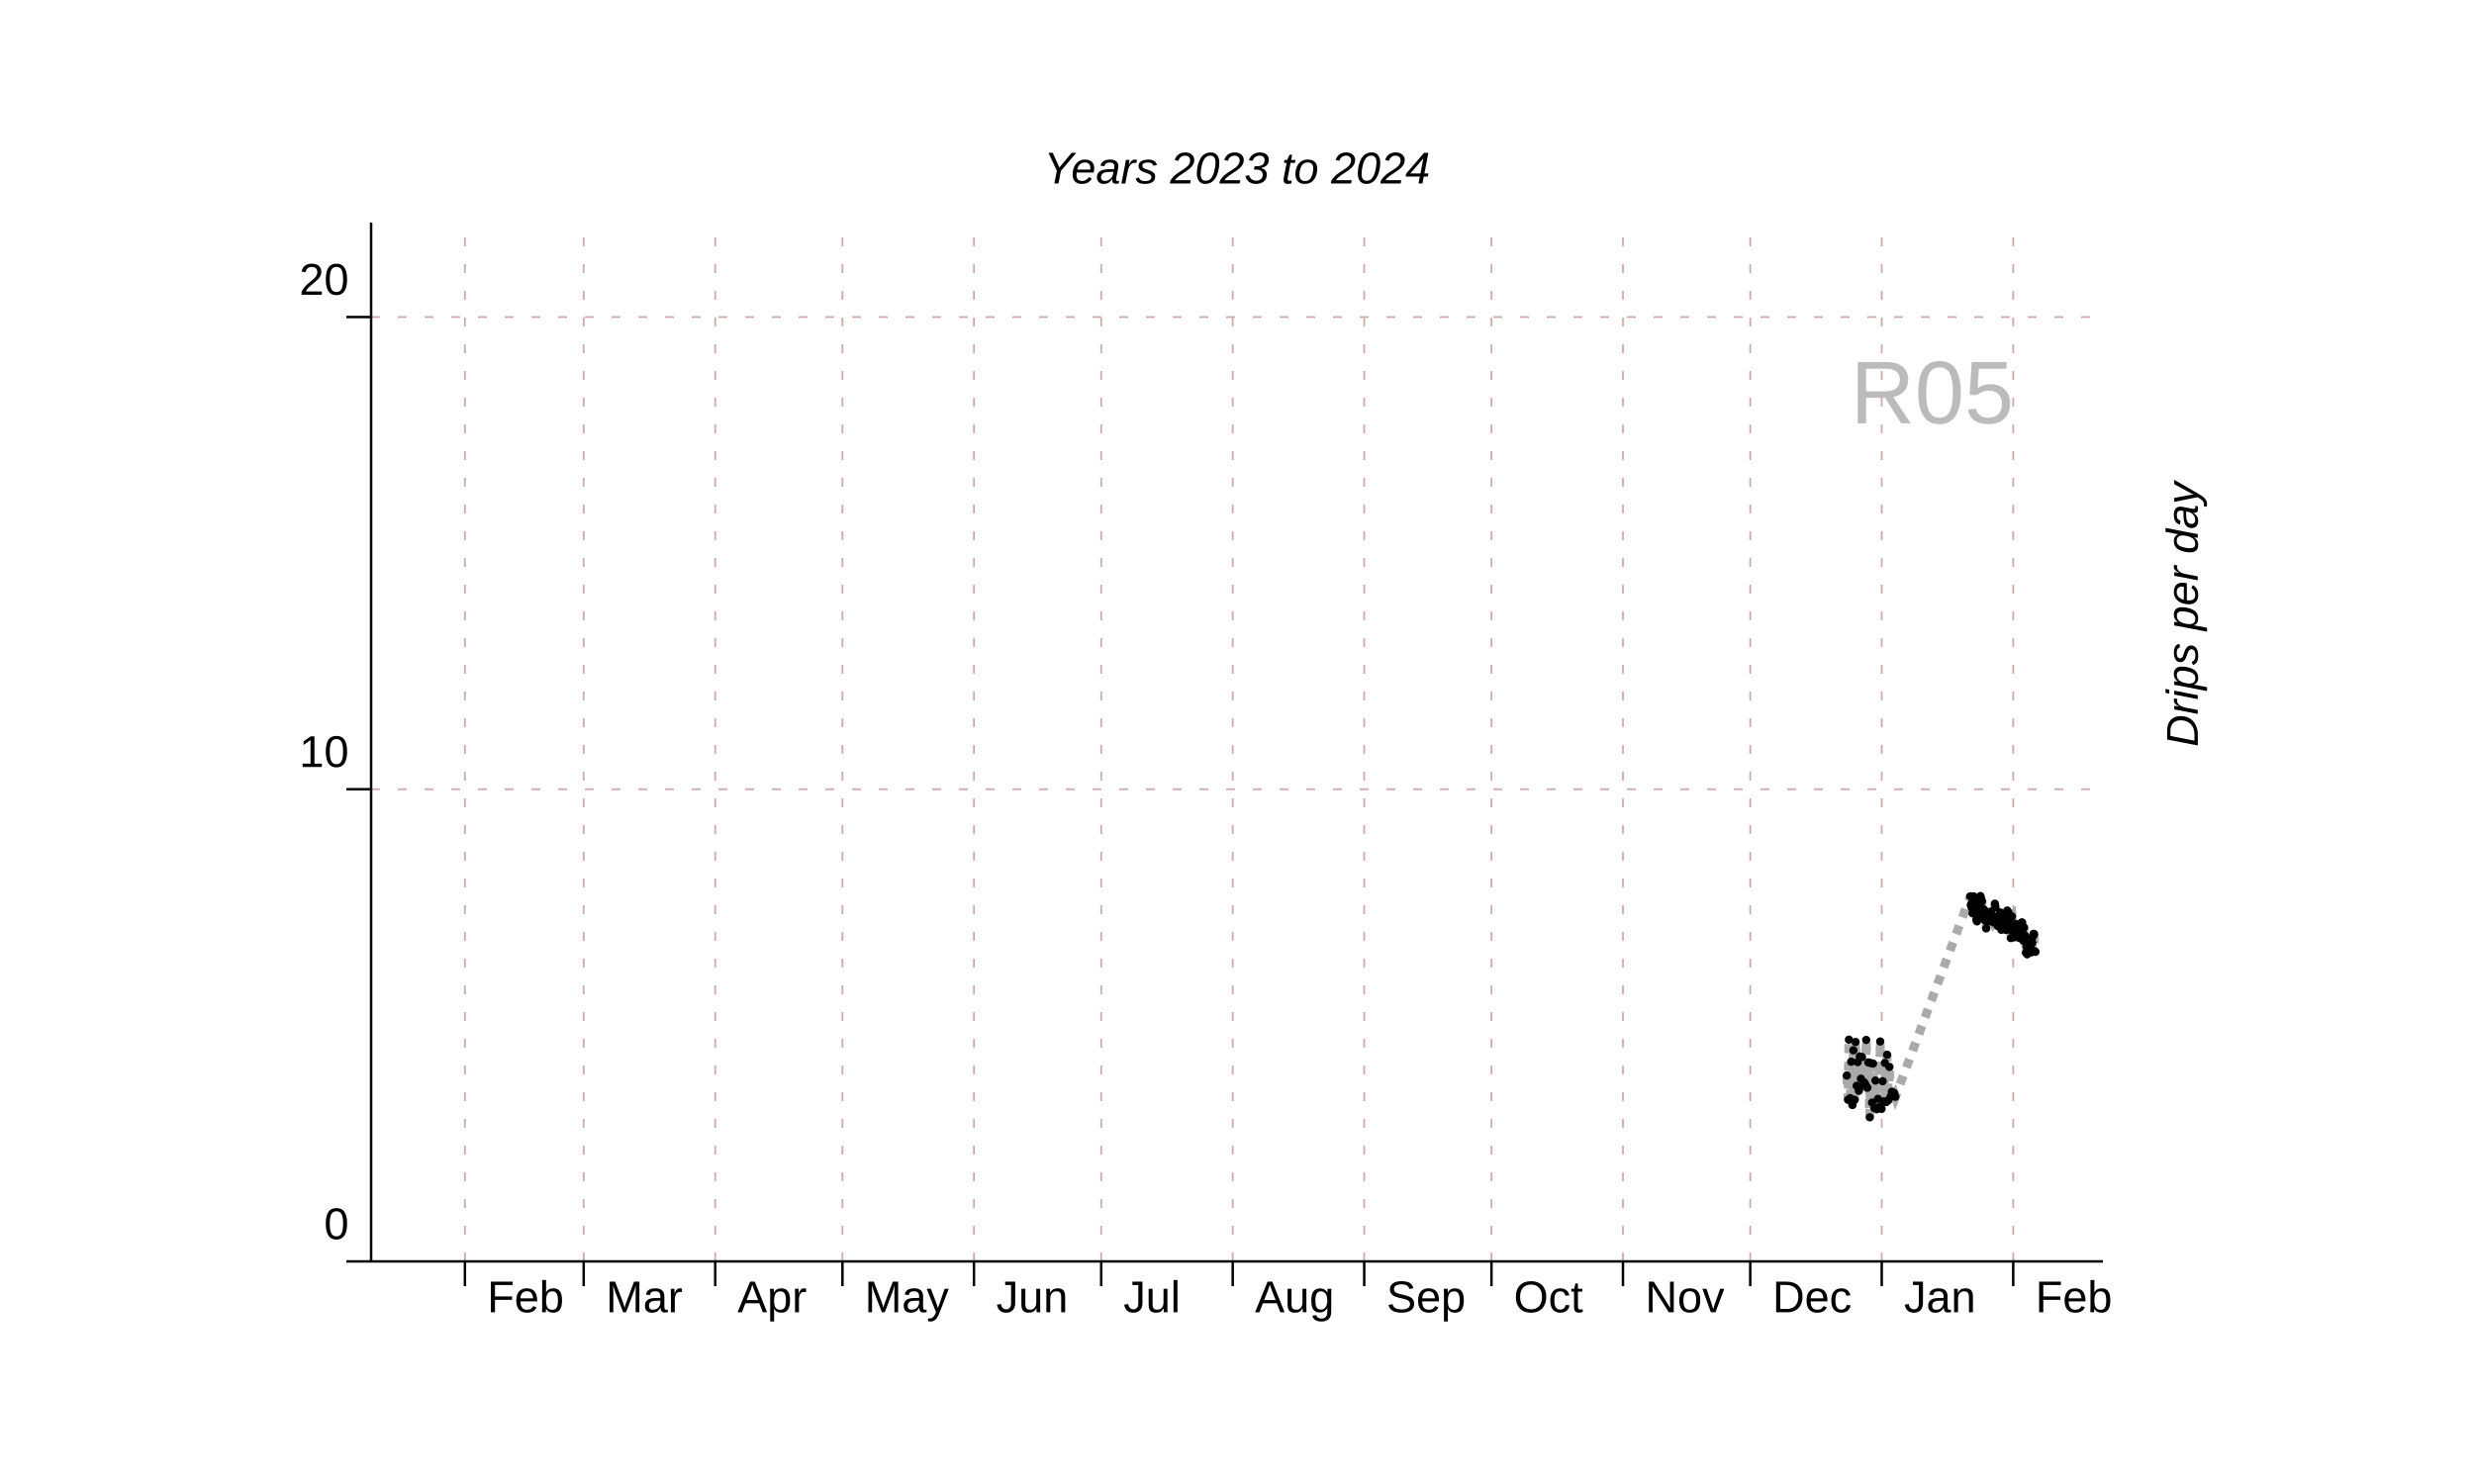
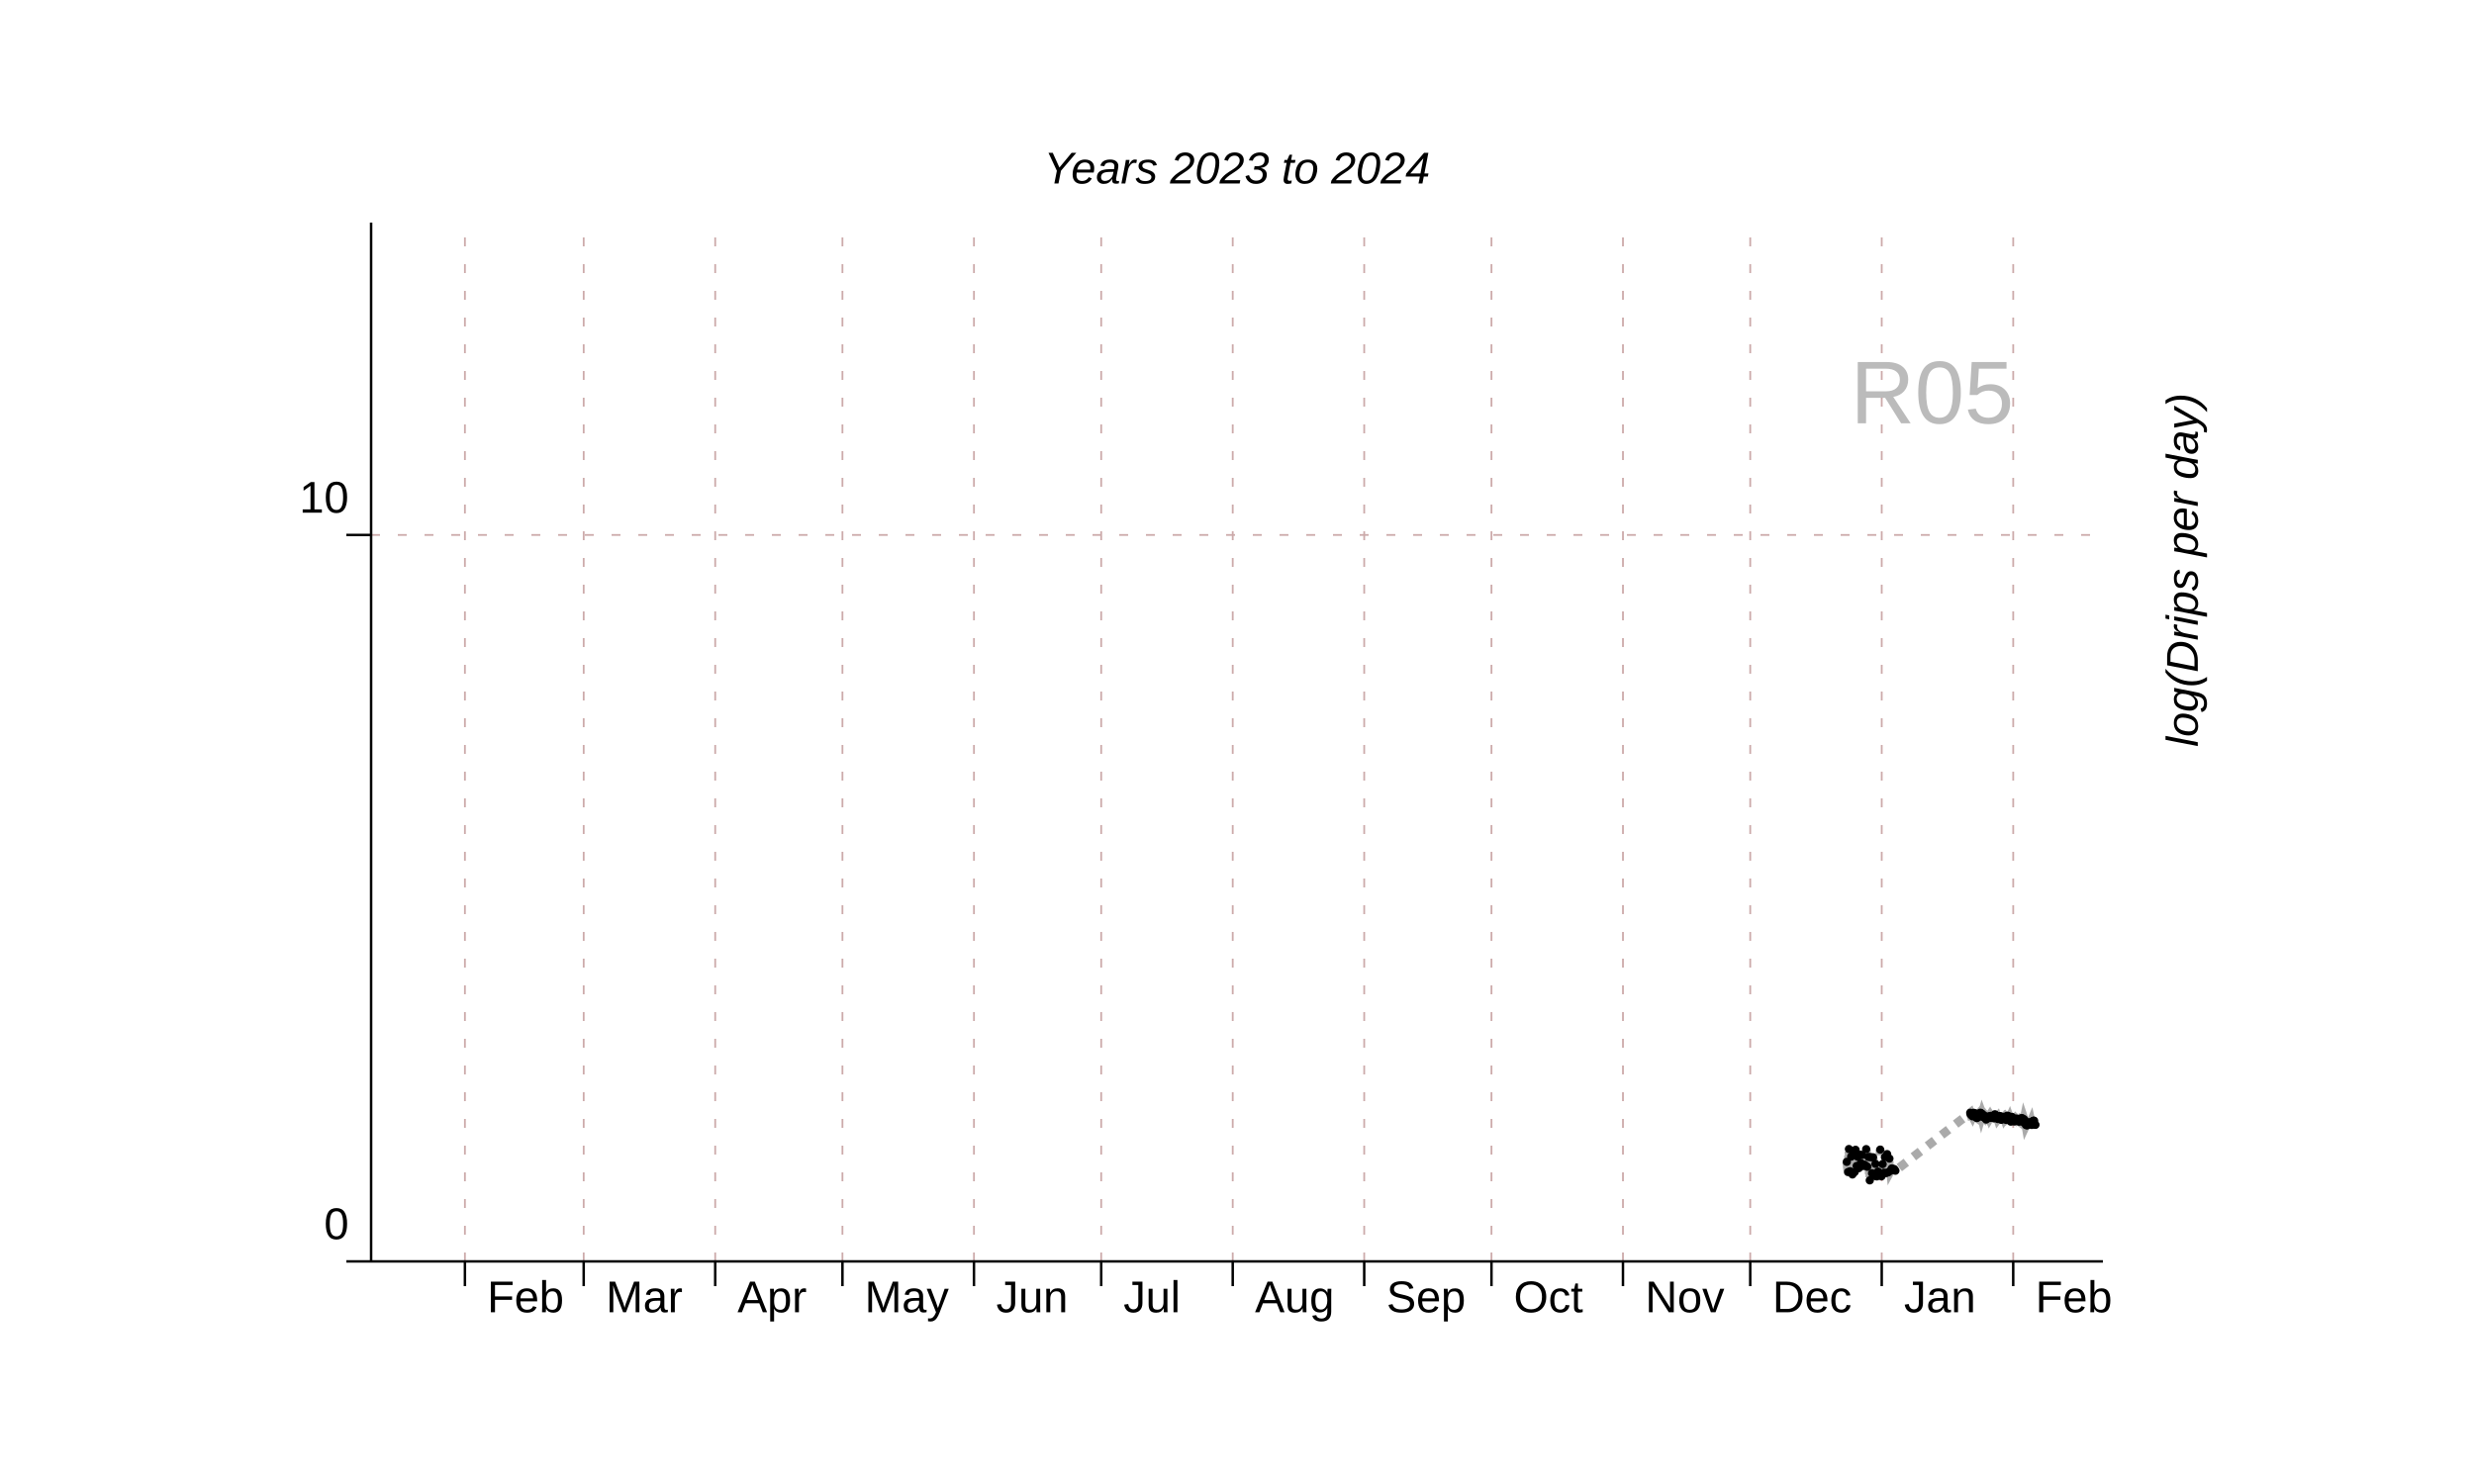
<svg xmlns="http://www.w3.org/2000/svg" version="1.1" viewBox="0 0 1000 600">
  <g>
    <g stroke-dasharray="3.6 7.2" stroke-width="0.72" stroke="#caa">
      <line x1="813.75" x2="813.75" y1="510.00" y2="90.00" />
      <line x1="760.60" x2="760.60" y1="510.00" y2="90.00" />
      <line x1="707.45" x2="707.45" y1="510.00" y2="90.00" />
      <line x1="656.01" x2="656.01" y1="510.00" y2="90.00" />
      <line x1="602.86" x2="602.86" y1="510.00" y2="90.00" />
      <line x1="551.42" x2="551.42" y1="510.00" y2="90.00" />
      <line x1="498.27" x2="498.27" y1="510.00" y2="90.00" />
      <line x1="445.11" x2="445.11" y1="510.00" y2="90.00" />
      <line x1="393.68" x2="393.68" y1="510.00" y2="90.00" />
      <line x1="340.52" x2="340.52" y1="510.00" y2="90.00" />
      <line x1="289.09" x2="289.09" y1="510.00" y2="90.00" />
      <line x1="235.93" x2="235.93" y1="510.00" y2="90.00" />
      <line x1="187.92" x2="187.92" y1="510.00" y2="90.00" />
      <line x1="150.00" x2="850.00" y1="510.00" y2="510.00" />
-       <line x1="150.00" x2="850.00" y1="319.09" y2="319.09" />
-       <line x1="150.00" x2="850.00" y1="128.18" y2="128.18" />
+       <line x1="150.00" x2="850.00" y1="216.29" y2="216.29" />
    </g>
    <g>
      <text dominant-baseline="hanging" dx="-36.0" dy="18.0" fill="#0004" font-family="Arial, sans-serif" font-size="36" stroke="none" text-anchor="end" x="850.00" y="128.18">R05</text>
    </g>
    <g>
      <text dominant-baseline="text-bottom" dy="-12.0" fill="black" font-family="Arial, sans-serif" font-size="18.0" font-style="italic" stroke="none" text-anchor="middle" x="500.00" y="90.00">Years 2023 to 2024</text>
    </g>
    <g>
-       <text dominant-baseline="central" dx="12.0" dy="12.0" fill="black" font-family="Arial, sans-serif" font-size="18.0" font-style="italic" stroke="none" text-anchor="middle" text-orientation="sideways" writing-mode="vertical-lr" x="850.00" y="300.00">Drips per day</text>
-     </g>
-     <polyline fill="none" points="746.48,434.85 746.98,444.67 747.35,420.35 747.84,443.98 748.25,429.25 748.77,446.79 749.15,424.66 749.65,444.67 750.02,421.28 750.48,439.00 750.89,429.42 751.36,441.04 751.76,427.15 752.20,436.12 752.60,427.37 753.06,438.95 753.51,437.63 753.97,438.41 754.33,420.46 754.80,439.77 755.21,429.55 755.77,451.75 756.18,429.82 756.69,445.78 757.10,430.01 757.62,448.00 758.07,436.89 758.60,448.48 759.10,444.28 759.63,447.58 759.99,421.08 760.52,448.34 760.97,437.14 761.48,445.29 761.89,429.76 762.40,445.61 762.79,426.43 763.29,444.86 763.71,431.35 764.20,443.37 764.67,441.40 765.16,442.48 765.64,441.95 766.13,443.44 796.37,362.40 796.60,365.97 796.83,365.40 797.05,367.02 797.29,369.26 797.52,366.73 797.74,362.40 797.96,363.99 798.19,368.61 798.42,367.00 798.65,363.78 798.88,371.73 799.12,372.53 799.35,367.15 799.58,365.91 799.81,370.52 800.04,363.95 800.27,368.60 800.49,362.28 800.71,363.25 800.94,368.20 801.17,364.38 801.40,367.38 801.63,370.06 801.87,371.24 802.10,367.92 802.34,372.19 802.57,371.08 802.81,375.39 803.05,371.29 803.29,372.68 803.52,370.95 803.76,371.00 803.99,369.33 804.23,372.47 804.46,370.58 804.70,368.57 804.93,370.23 805.17,371.79 805.40,370.56 805.64,372.33 805.88,372.99 806.12,372.65 806.34,365.37 806.57,366.79 806.81,370.99 807.04,372.29 807.28,371.00 807.52,374.40 807.76,372.91 808.00,372.76 808.23,369.41 808.46,368.90 808.70,373.46 808.95,375.92 809.19,373.82 809.43,374.03 809.66,371.25 809.90,370.31 810.14,373.35 810.38,371.48 810.61,372.72 810.86,376.01 811.10,375.24 811.33,368.14 811.57,370.46 811.80,368.85 812.04,375.22 812.28,372.73 812.52,375.92 812.77,379.28 813.01,370.75 813.24,370.49 813.49,375.01 813.73,375.65 813.97,374.42 814.22,378.98 814.47,377.19 814.71,375.66 814.95,373.56 815.19,374.61 815.44,376.51 815.68,375.76 815.93,378.41 816.18,379.22 816.42,374.06 816.66,375.03 816.91,374.33 817.14,373.02 817.38,373.00 817.63,377.44 817.88,380.38 818.13,375.00 818.37,378.29 818.62,378.40 818.88,385.18 819.14,382.75 819.41,385.84 819.67,384.78 819.92,381.10 820.18,383.49 820.44,382.34 820.69,382.31 820.94,379.69 821.21,385.01 821.46,381.16 821.71,378.59 821.96,377.55 822.20,377.67 822.46,384.58 822.73,384.84" stroke-dasharray="3.6 3.6" stroke-width="3.6" stroke="#aaa" />
-     <g>
-       <circle cx="746.48" cy="434.85" r="1.667" />
-       <circle cx="746.98" cy="444.67" r="1.667" />
-       <circle cx="747.35" cy="420.35" r="1.667" />
-       <circle cx="747.84" cy="443.98" r="1.667" />
-       <circle cx="748.25" cy="429.25" r="1.667" />
-       <circle cx="748.77" cy="446.79" r="1.667" />
-       <circle cx="749.15" cy="424.66" r="1.667" />
-       <circle cx="749.65" cy="444.67" r="1.667" />
-       <circle cx="750.02" cy="421.28" r="1.667" />
-       <circle cx="750.48" cy="439.00" r="1.667" />
-       <circle cx="750.89" cy="429.42" r="1.667" />
-       <circle cx="751.36" cy="441.04" r="1.667" />
-       <circle cx="751.76" cy="427.15" r="1.667" />
-       <circle cx="752.20" cy="436.12" r="1.667" />
-       <circle cx="752.60" cy="427.37" r="1.667" />
-       <circle cx="753.06" cy="438.95" r="1.667" />
-       <circle cx="753.51" cy="437.63" r="1.667" />
-       <circle cx="753.97" cy="438.41" r="1.667" />
-       <circle cx="754.33" cy="420.46" r="1.667" />
-       <circle cx="754.80" cy="439.77" r="1.667" />
-       <circle cx="755.21" cy="429.55" r="1.667" />
-       <circle cx="755.77" cy="451.75" r="1.667" />
-       <circle cx="756.18" cy="429.82" r="1.667" />
-       <circle cx="756.69" cy="445.78" r="1.667" />
-       <circle cx="757.10" cy="430.01" r="1.667" />
-       <circle cx="757.62" cy="448.00" r="1.667" />
-       <circle cx="758.07" cy="436.89" r="1.667" />
-       <circle cx="758.60" cy="448.48" r="1.667" />
-       <circle cx="759.10" cy="444.28" r="1.667" />
-       <circle cx="759.63" cy="447.58" r="1.667" />
-       <circle cx="759.99" cy="421.08" r="1.667" />
-       <circle cx="760.52" cy="448.34" r="1.667" />
-       <circle cx="760.97" cy="437.14" r="1.667" />
-       <circle cx="761.48" cy="445.29" r="1.667" />
-       <circle cx="761.89" cy="429.76" r="1.667" />
-       <circle cx="762.40" cy="445.61" r="1.667" />
-       <circle cx="762.79" cy="426.43" r="1.667" />
-       <circle cx="763.29" cy="444.86" r="1.667" />
-       <circle cx="763.71" cy="431.35" r="1.667" />
-       <circle cx="764.20" cy="443.37" r="1.667" />
-       <circle cx="764.67" cy="441.40" r="1.667" />
-       <circle cx="765.16" cy="442.48" r="1.667" />
-       <circle cx="765.64" cy="441.95" r="1.667" />
-       <circle cx="766.13" cy="443.44" r="1.667" />
-       <circle cx="796.37" cy="362.40" r="1.667" />
-       <circle cx="796.60" cy="365.97" r="1.667" />
-       <circle cx="796.83" cy="365.40" r="1.667" />
-       <circle cx="797.05" cy="367.02" r="1.667" />
-       <circle cx="797.29" cy="369.26" r="1.667" />
-       <circle cx="797.52" cy="366.73" r="1.667" />
-       <circle cx="797.74" cy="362.40" r="1.667" />
-       <circle cx="797.96" cy="363.99" r="1.667" />
-       <circle cx="798.19" cy="368.61" r="1.667" />
-       <circle cx="798.42" cy="367.00" r="1.667" />
-       <circle cx="798.65" cy="363.78" r="1.667" />
-       <circle cx="798.88" cy="371.73" r="1.667" />
-       <circle cx="799.12" cy="372.53" r="1.667" />
-       <circle cx="799.35" cy="367.15" r="1.667" />
-       <circle cx="799.58" cy="365.91" r="1.667" />
-       <circle cx="799.81" cy="370.52" r="1.667" />
-       <circle cx="800.04" cy="363.95" r="1.667" />
-       <circle cx="800.27" cy="368.60" r="1.667" />
-       <circle cx="800.49" cy="362.28" r="1.667" />
-       <circle cx="800.71" cy="363.25" r="1.667" />
-       <circle cx="800.94" cy="368.20" r="1.667" />
-       <circle cx="801.17" cy="364.38" r="1.667" />
-       <circle cx="801.40" cy="367.38" r="1.667" />
-       <circle cx="801.63" cy="370.06" r="1.667" />
-       <circle cx="801.87" cy="371.24" r="1.667" />
-       <circle cx="802.10" cy="367.92" r="1.667" />
-       <circle cx="802.34" cy="372.19" r="1.667" />
-       <circle cx="802.57" cy="371.08" r="1.667" />
-       <circle cx="802.81" cy="375.39" r="1.667" />
-       <circle cx="803.05" cy="371.29" r="1.667" />
-       <circle cx="803.29" cy="372.68" r="1.667" />
-       <circle cx="803.52" cy="370.95" r="1.667" />
-       <circle cx="803.76" cy="371.00" r="1.667" />
-       <circle cx="803.99" cy="369.33" r="1.667" />
-       <circle cx="804.23" cy="372.47" r="1.667" />
-       <circle cx="804.46" cy="370.58" r="1.667" />
-       <circle cx="804.70" cy="368.57" r="1.667" />
-       <circle cx="804.93" cy="370.23" r="1.667" />
-       <circle cx="805.17" cy="371.79" r="1.667" />
-       <circle cx="805.40" cy="370.56" r="1.667" />
-       <circle cx="805.64" cy="372.33" r="1.667" />
-       <circle cx="805.88" cy="372.99" r="1.667" />
-       <circle cx="806.12" cy="372.65" r="1.667" />
-       <circle cx="806.34" cy="365.37" r="1.667" />
-       <circle cx="806.57" cy="366.79" r="1.667" />
-       <circle cx="806.81" cy="370.99" r="1.667" />
-       <circle cx="807.04" cy="372.29" r="1.667" />
-       <circle cx="807.28" cy="371.00" r="1.667" />
-       <circle cx="807.52" cy="374.40" r="1.667" />
-       <circle cx="807.76" cy="372.91" r="1.667" />
-       <circle cx="808.00" cy="372.76" r="1.667" />
-       <circle cx="808.23" cy="369.41" r="1.667" />
-       <circle cx="808.46" cy="368.90" r="1.667" />
-       <circle cx="808.70" cy="373.46" r="1.667" />
-       <circle cx="808.95" cy="375.92" r="1.667" />
-       <circle cx="809.19" cy="373.82" r="1.667" />
-       <circle cx="809.43" cy="374.03" r="1.667" />
-       <circle cx="809.66" cy="371.25" r="1.667" />
-       <circle cx="809.90" cy="370.31" r="1.667" />
-       <circle cx="810.14" cy="373.35" r="1.667" />
-       <circle cx="810.38" cy="371.48" r="1.667" />
-       <circle cx="810.61" cy="372.72" r="1.667" />
-       <circle cx="810.86" cy="376.01" r="1.667" />
-       <circle cx="811.10" cy="375.24" r="1.667" />
-       <circle cx="811.33" cy="368.14" r="1.667" />
-       <circle cx="811.57" cy="370.46" r="1.667" />
-       <circle cx="811.80" cy="368.85" r="1.667" />
-       <circle cx="812.04" cy="375.22" r="1.667" />
-       <circle cx="812.28" cy="372.73" r="1.667" />
-       <circle cx="812.52" cy="375.92" r="1.667" />
-       <circle cx="812.77" cy="379.28" r="1.667" />
-       <circle cx="813.01" cy="370.75" r="1.667" />
-       <circle cx="813.24" cy="370.49" r="1.667" />
-       <circle cx="813.49" cy="375.01" r="1.667" />
-       <circle cx="813.73" cy="375.65" r="1.667" />
-       <circle cx="813.97" cy="374.42" r="1.667" />
-       <circle cx="814.22" cy="378.98" r="1.667" />
-       <circle cx="814.47" cy="377.19" r="1.667" />
-       <circle cx="814.71" cy="375.66" r="1.667" />
-       <circle cx="814.95" cy="373.56" r="1.667" />
-       <circle cx="815.19" cy="374.61" r="1.667" />
-       <circle cx="815.44" cy="376.51" r="1.667" />
-       <circle cx="815.68" cy="375.76" r="1.667" />
-       <circle cx="815.93" cy="378.41" r="1.667" />
-       <circle cx="816.18" cy="379.22" r="1.667" />
-       <circle cx="816.42" cy="374.06" r="1.667" />
-       <circle cx="816.66" cy="375.03" r="1.667" />
-       <circle cx="816.91" cy="374.33" r="1.667" />
-       <circle cx="817.14" cy="373.02" r="1.667" />
-       <circle cx="817.38" cy="373.00" r="1.667" />
-       <circle cx="817.63" cy="377.44" r="1.667" />
-       <circle cx="817.88" cy="380.38" r="1.667" />
-       <circle cx="818.13" cy="375.00" r="1.667" />
-       <circle cx="818.37" cy="378.29" r="1.667" />
-       <circle cx="818.62" cy="378.40" r="1.667" />
-       <circle cx="818.88" cy="385.18" r="1.667" />
-       <circle cx="819.14" cy="382.75" r="1.667" />
-       <circle cx="819.41" cy="385.84" r="1.667" />
-       <circle cx="819.67" cy="384.78" r="1.667" />
-       <circle cx="819.92" cy="381.10" r="1.667" />
-       <circle cx="820.18" cy="383.49" r="1.667" />
-       <circle cx="820.44" cy="382.34" r="1.667" />
-       <circle cx="820.69" cy="382.31" r="1.667" />
-       <circle cx="820.94" cy="379.69" r="1.667" />
-       <circle cx="821.21" cy="385.01" r="1.667" />
-       <circle cx="821.46" cy="381.16" r="1.667" />
-       <circle cx="821.71" cy="378.59" r="1.667" />
-       <circle cx="821.96" cy="377.55" r="1.667" />
-       <circle cx="822.20" cy="377.67" r="1.667" />
-       <circle cx="822.46" cy="384.58" r="1.667" />
-       <circle cx="822.73" cy="384.84" r="1.667" />
+       <text dominant-baseline="central" dx="12.0" dy="12.0" fill="black" font-family="Arial, sans-serif" font-size="18.0" font-style="italic" stroke="none" text-anchor="middle" text-orientation="sideways" writing-mode="vertical-lr" x="850.00" y="300.00">log(Drips per day)</text>
+     </g>
+     <polyline fill="none" points="746.48,469.75 746.98,473.87 747.35,464.57 747.84,473.56 748.25,467.64 748.77,474.84 749.15,466.02 749.65,473.87 750.02,464.88 750.48,471.42 750.89,467.71 751.36,472.28 751.76,466.89 752.20,470.26 752.60,466.97 753.06,471.40 753.51,470.86 753.97,471.18 754.33,464.61 754.80,471.74 755.21,467.75 755.77,477.23 756.18,467.85 756.69,474.37 757.10,467.92 757.62,475.40 758.07,470.56 758.60,475.63 759.10,473.69 759.63,475.21 759.99,464.81 760.52,475.57 760.97,470.66 761.48,474.15 761.89,467.83 762.40,474.29 762.79,466.63 763.29,473.95 763.71,468.42 764.20,473.29 764.67,472.43 765.16,472.90 765.64,472.67 766.13,473.32 796.37,449.93 796.60,450.65 796.83,450.53 797.05,450.86 797.29,451.33 797.52,450.80 797.74,449.93 797.96,450.25 798.19,451.19 798.42,450.86 798.65,450.21 798.88,451.85 799.12,452.02 799.35,450.89 799.58,450.63 799.81,451.59 800.04,450.24 800.27,451.19 800.49,449.90 800.71,450.10 800.94,451.11 801.17,450.32 801.40,450.94 801.63,451.49 801.87,451.74 802.10,451.05 802.34,451.94 802.57,451.71 802.81,452.64 803.05,451.75 803.29,452.05 803.52,451.68 803.76,451.69 803.99,451.34 804.23,452.00 804.46,451.60 804.70,451.18 804.93,451.53 805.17,451.86 805.40,451.60 805.64,451.97 805.88,452.12 806.12,452.04 806.34,450.53 806.57,450.82 806.81,451.69 807.04,451.97 807.28,451.69 807.52,452.42 807.76,452.10 808.00,452.07 808.23,451.36 808.46,451.25 808.70,452.22 808.95,452.75 809.19,452.29 809.43,452.34 809.66,451.74 809.90,451.55 810.14,452.19 810.38,451.79 810.61,452.06 810.86,452.77 811.10,452.60 811.33,451.09 811.57,451.58 811.80,451.24 812.04,452.60 812.28,452.06 812.52,452.75 812.77,453.49 813.01,451.64 813.24,451.58 813.49,452.55 813.73,452.69 813.97,452.42 814.22,453.43 814.47,453.03 814.71,452.69 814.95,452.24 815.19,452.46 815.44,452.88 815.68,452.71 815.93,453.30 816.18,453.48 816.42,452.35 816.66,452.56 816.91,452.40 817.14,452.12 817.38,452.12 817.63,453.08 817.88,453.74 818.13,452.55 818.37,453.27 818.62,453.30 818.88,454.85 819.14,454.28 819.41,455.01 819.67,454.76 819.92,453.91 820.18,454.46 820.44,454.19 820.69,454.19 820.94,453.59 821.21,454.81 821.46,453.92 821.71,453.34 821.96,453.11 822.20,453.14 822.46,454.71 822.73,454.77" stroke-dasharray="3.6 3.6" stroke-width="3.6" stroke="#aaa" />
+     <g>
+       <circle cx="746.48" cy="469.75" r="1.667" />
+       <circle cx="746.98" cy="473.87" r="1.667" />
+       <circle cx="747.35" cy="464.57" r="1.667" />
+       <circle cx="747.84" cy="473.56" r="1.667" />
+       <circle cx="748.25" cy="467.64" r="1.667" />
+       <circle cx="748.77" cy="474.84" r="1.667" />
+       <circle cx="749.15" cy="466.02" r="1.667" />
+       <circle cx="749.65" cy="473.87" r="1.667" />
+       <circle cx="750.02" cy="464.88" r="1.667" />
+       <circle cx="750.48" cy="471.42" r="1.667" />
+       <circle cx="750.89" cy="467.71" r="1.667" />
+       <circle cx="751.36" cy="472.28" r="1.667" />
+       <circle cx="751.76" cy="466.89" r="1.667" />
+       <circle cx="752.20" cy="470.26" r="1.667" />
+       <circle cx="752.60" cy="466.97" r="1.667" />
+       <circle cx="753.06" cy="471.40" r="1.667" />
+       <circle cx="753.51" cy="470.86" r="1.667" />
+       <circle cx="753.97" cy="471.18" r="1.667" />
+       <circle cx="754.33" cy="464.61" r="1.667" />
+       <circle cx="754.80" cy="471.74" r="1.667" />
+       <circle cx="755.21" cy="467.75" r="1.667" />
+       <circle cx="755.77" cy="477.23" r="1.667" />
+       <circle cx="756.18" cy="467.85" r="1.667" />
+       <circle cx="756.69" cy="474.37" r="1.667" />
+       <circle cx="757.10" cy="467.92" r="1.667" />
+       <circle cx="757.62" cy="475.40" r="1.667" />
+       <circle cx="758.07" cy="470.56" r="1.667" />
+       <circle cx="758.60" cy="475.63" r="1.667" />
+       <circle cx="759.10" cy="473.69" r="1.667" />
+       <circle cx="759.63" cy="475.21" r="1.667" />
+       <circle cx="759.99" cy="464.81" r="1.667" />
+       <circle cx="760.52" cy="475.57" r="1.667" />
+       <circle cx="760.97" cy="470.66" r="1.667" />
+       <circle cx="761.48" cy="474.15" r="1.667" />
+       <circle cx="761.89" cy="467.83" r="1.667" />
+       <circle cx="762.40" cy="474.29" r="1.667" />
+       <circle cx="762.79" cy="466.63" r="1.667" />
+       <circle cx="763.29" cy="473.95" r="1.667" />
+       <circle cx="763.71" cy="468.42" r="1.667" />
+       <circle cx="764.20" cy="473.29" r="1.667" />
+       <circle cx="764.67" cy="472.43" r="1.667" />
+       <circle cx="765.16" cy="472.90" r="1.667" />
+       <circle cx="765.64" cy="472.67" r="1.667" />
+       <circle cx="766.13" cy="473.32" r="1.667" />
+       <circle cx="796.37" cy="449.93" r="1.667" />
+       <circle cx="796.60" cy="450.65" r="1.667" />
+       <circle cx="796.83" cy="450.53" r="1.667" />
+       <circle cx="797.05" cy="450.86" r="1.667" />
+       <circle cx="797.29" cy="451.33" r="1.667" />
+       <circle cx="797.52" cy="450.80" r="1.667" />
+       <circle cx="797.74" cy="449.93" r="1.667" />
+       <circle cx="797.96" cy="450.25" r="1.667" />
+       <circle cx="798.19" cy="451.19" r="1.667" />
+       <circle cx="798.42" cy="450.86" r="1.667" />
+       <circle cx="798.65" cy="450.21" r="1.667" />
+       <circle cx="798.88" cy="451.85" r="1.667" />
+       <circle cx="799.12" cy="452.02" r="1.667" />
+       <circle cx="799.35" cy="450.89" r="1.667" />
+       <circle cx="799.58" cy="450.63" r="1.667" />
+       <circle cx="799.81" cy="451.59" r="1.667" />
+       <circle cx="800.04" cy="450.24" r="1.667" />
+       <circle cx="800.27" cy="451.19" r="1.667" />
+       <circle cx="800.49" cy="449.90" r="1.667" />
+       <circle cx="800.71" cy="450.10" r="1.667" />
+       <circle cx="800.94" cy="451.11" r="1.667" />
+       <circle cx="801.17" cy="450.32" r="1.667" />
+       <circle cx="801.40" cy="450.94" r="1.667" />
+       <circle cx="801.63" cy="451.49" r="1.667" />
+       <circle cx="801.87" cy="451.74" r="1.667" />
+       <circle cx="802.10" cy="451.05" r="1.667" />
+       <circle cx="802.34" cy="451.94" r="1.667" />
+       <circle cx="802.57" cy="451.71" r="1.667" />
+       <circle cx="802.81" cy="452.64" r="1.667" />
+       <circle cx="803.05" cy="451.75" r="1.667" />
+       <circle cx="803.29" cy="452.05" r="1.667" />
+       <circle cx="803.52" cy="451.68" r="1.667" />
+       <circle cx="803.76" cy="451.69" r="1.667" />
+       <circle cx="803.99" cy="451.34" r="1.667" />
+       <circle cx="804.23" cy="452.00" r="1.667" />
+       <circle cx="804.46" cy="451.60" r="1.667" />
+       <circle cx="804.70" cy="451.18" r="1.667" />
+       <circle cx="804.93" cy="451.53" r="1.667" />
+       <circle cx="805.17" cy="451.86" r="1.667" />
+       <circle cx="805.40" cy="451.60" r="1.667" />
+       <circle cx="805.64" cy="451.97" r="1.667" />
+       <circle cx="805.88" cy="452.12" r="1.667" />
+       <circle cx="806.12" cy="452.04" r="1.667" />
+       <circle cx="806.34" cy="450.53" r="1.667" />
+       <circle cx="806.57" cy="450.82" r="1.667" />
+       <circle cx="806.81" cy="451.69" r="1.667" />
+       <circle cx="807.04" cy="451.97" r="1.667" />
+       <circle cx="807.28" cy="451.69" r="1.667" />
+       <circle cx="807.52" cy="452.42" r="1.667" />
+       <circle cx="807.76" cy="452.10" r="1.667" />
+       <circle cx="808.00" cy="452.07" r="1.667" />
+       <circle cx="808.23" cy="451.36" r="1.667" />
+       <circle cx="808.46" cy="451.25" r="1.667" />
+       <circle cx="808.70" cy="452.22" r="1.667" />
+       <circle cx="808.95" cy="452.75" r="1.667" />
+       <circle cx="809.19" cy="452.29" r="1.667" />
+       <circle cx="809.43" cy="452.34" r="1.667" />
+       <circle cx="809.66" cy="451.74" r="1.667" />
+       <circle cx="809.90" cy="451.55" r="1.667" />
+       <circle cx="810.14" cy="452.19" r="1.667" />
+       <circle cx="810.38" cy="451.79" r="1.667" />
+       <circle cx="810.61" cy="452.06" r="1.667" />
+       <circle cx="810.86" cy="452.77" r="1.667" />
+       <circle cx="811.10" cy="452.60" r="1.667" />
+       <circle cx="811.33" cy="451.09" r="1.667" />
+       <circle cx="811.57" cy="451.58" r="1.667" />
+       <circle cx="811.80" cy="451.24" r="1.667" />
+       <circle cx="812.04" cy="452.60" r="1.667" />
+       <circle cx="812.28" cy="452.06" r="1.667" />
+       <circle cx="812.52" cy="452.75" r="1.667" />
+       <circle cx="812.77" cy="453.49" r="1.667" />
+       <circle cx="813.01" cy="451.64" r="1.667" />
+       <circle cx="813.24" cy="451.58" r="1.667" />
+       <circle cx="813.49" cy="452.55" r="1.667" />
+       <circle cx="813.73" cy="452.69" r="1.667" />
+       <circle cx="813.97" cy="452.42" r="1.667" />
+       <circle cx="814.22" cy="453.43" r="1.667" />
+       <circle cx="814.47" cy="453.03" r="1.667" />
+       <circle cx="814.71" cy="452.69" r="1.667" />
+       <circle cx="814.95" cy="452.24" r="1.667" />
+       <circle cx="815.19" cy="452.46" r="1.667" />
+       <circle cx="815.44" cy="452.88" r="1.667" />
+       <circle cx="815.68" cy="452.71" r="1.667" />
+       <circle cx="815.93" cy="453.30" r="1.667" />
+       <circle cx="816.18" cy="453.48" r="1.667" />
+       <circle cx="816.42" cy="452.35" r="1.667" />
+       <circle cx="816.66" cy="452.56" r="1.667" />
+       <circle cx="816.91" cy="452.40" r="1.667" />
+       <circle cx="817.14" cy="452.12" r="1.667" />
+       <circle cx="817.38" cy="452.12" r="1.667" />
+       <circle cx="817.63" cy="453.08" r="1.667" />
+       <circle cx="817.88" cy="453.74" r="1.667" />
+       <circle cx="818.13" cy="452.55" r="1.667" />
+       <circle cx="818.37" cy="453.27" r="1.667" />
+       <circle cx="818.62" cy="453.30" r="1.667" />
+       <circle cx="818.88" cy="454.85" r="1.667" />
+       <circle cx="819.14" cy="454.28" r="1.667" />
+       <circle cx="819.41" cy="455.01" r="1.667" />
+       <circle cx="819.67" cy="454.76" r="1.667" />
+       <circle cx="819.92" cy="453.91" r="1.667" />
+       <circle cx="820.18" cy="454.46" r="1.667" />
+       <circle cx="820.44" cy="454.19" r="1.667" />
+       <circle cx="820.69" cy="454.19" r="1.667" />
+       <circle cx="820.94" cy="453.59" r="1.667" />
+       <circle cx="821.21" cy="454.81" r="1.667" />
+       <circle cx="821.46" cy="453.92" r="1.667" />
+       <circle cx="821.71" cy="453.34" r="1.667" />
+       <circle cx="821.96" cy="453.11" r="1.667" />
+       <circle cx="822.20" cy="453.14" r="1.667" />
+       <circle cx="822.46" cy="454.71" r="1.667" />
+       <circle cx="822.73" cy="454.77" r="1.667" />
    </g>
    <g stroke="black">
      <line x1="813.75" x2="813.75" y1="510.00" y2="520.00" />
      <line x1="760.60" x2="760.60" y1="510.00" y2="520.00" />
      <line x1="707.45" x2="707.45" y1="510.00" y2="520.00" />
      <line x1="656.01" x2="656.01" y1="510.00" y2="520.00" />
      <line x1="602.86" x2="602.86" y1="510.00" y2="520.00" />
      <line x1="551.42" x2="551.42" y1="510.00" y2="520.00" />
      <line x1="498.27" x2="498.27" y1="510.00" y2="520.00" />
      <line x1="445.11" x2="445.11" y1="510.00" y2="520.00" />
      <line x1="393.68" x2="393.68" y1="510.00" y2="520.00" />
      <line x1="340.52" x2="340.52" y1="510.00" y2="520.00" />
      <line x1="289.09" x2="289.09" y1="510.00" y2="520.00" />
      <line x1="235.93" x2="235.93" y1="510.00" y2="520.00" />
      <line x1="187.92" x2="187.92" y1="510.00" y2="520.00" />
      <g fill="black" font-family="Arial, sans-serif" font-size="18.0" stroke="none" text-anchor="start" transform="translate(9.0 0.0)">
        <text x="813.75" y="530.57">Feb</text>
        <text x="760.60" y="530.57">Jan</text>
        <text x="707.45" y="530.57">Dec</text>
        <text x="656.01" y="530.57">Nov</text>
        <text x="602.86" y="530.57">Oct</text>
        <text x="551.42" y="530.57">Sep</text>
        <text x="498.27" y="530.57">Aug</text>
        <text x="445.11" y="530.57">Jul</text>
        <text x="393.68" y="530.57">Jun</text>
        <text x="340.52" y="530.57">May</text>
        <text x="289.09" y="530.57">Apr</text>
        <text x="235.93" y="530.57">Mar</text>
        <text x="187.92" y="530.57">Feb</text>
      </g>
      <line x1="150.00" x2="850.00" y1="510.00" y2="510.00" />
    </g>
    <g stroke="black">
      <line x1="150.00" x2="140.00" y1="510.00" y2="510.00" />
-       <line x1="150.00" x2="140.00" y1="319.09" y2="319.09" />
-       <line x1="150.00" x2="140.00" y1="128.18" y2="128.18" />
+       <line x1="150.00" x2="140.00" y1="216.29" y2="216.29" />
      <g fill="black" font-family="Arial, sans-serif" font-size="18.0" stroke="none" text-anchor="end">
        <text x="141.00" y="501.00">0</text>
-         <text x="141.00" y="310.09">10</text>
-         <text x="141.00" y="119.18">20</text>
+         <text x="141.00" y="207.29">10</text>
      </g>
      <line x1="150.00" x2="150.00" y1="510.00" y2="90.00" />
    </g>
  </g>
</svg>
